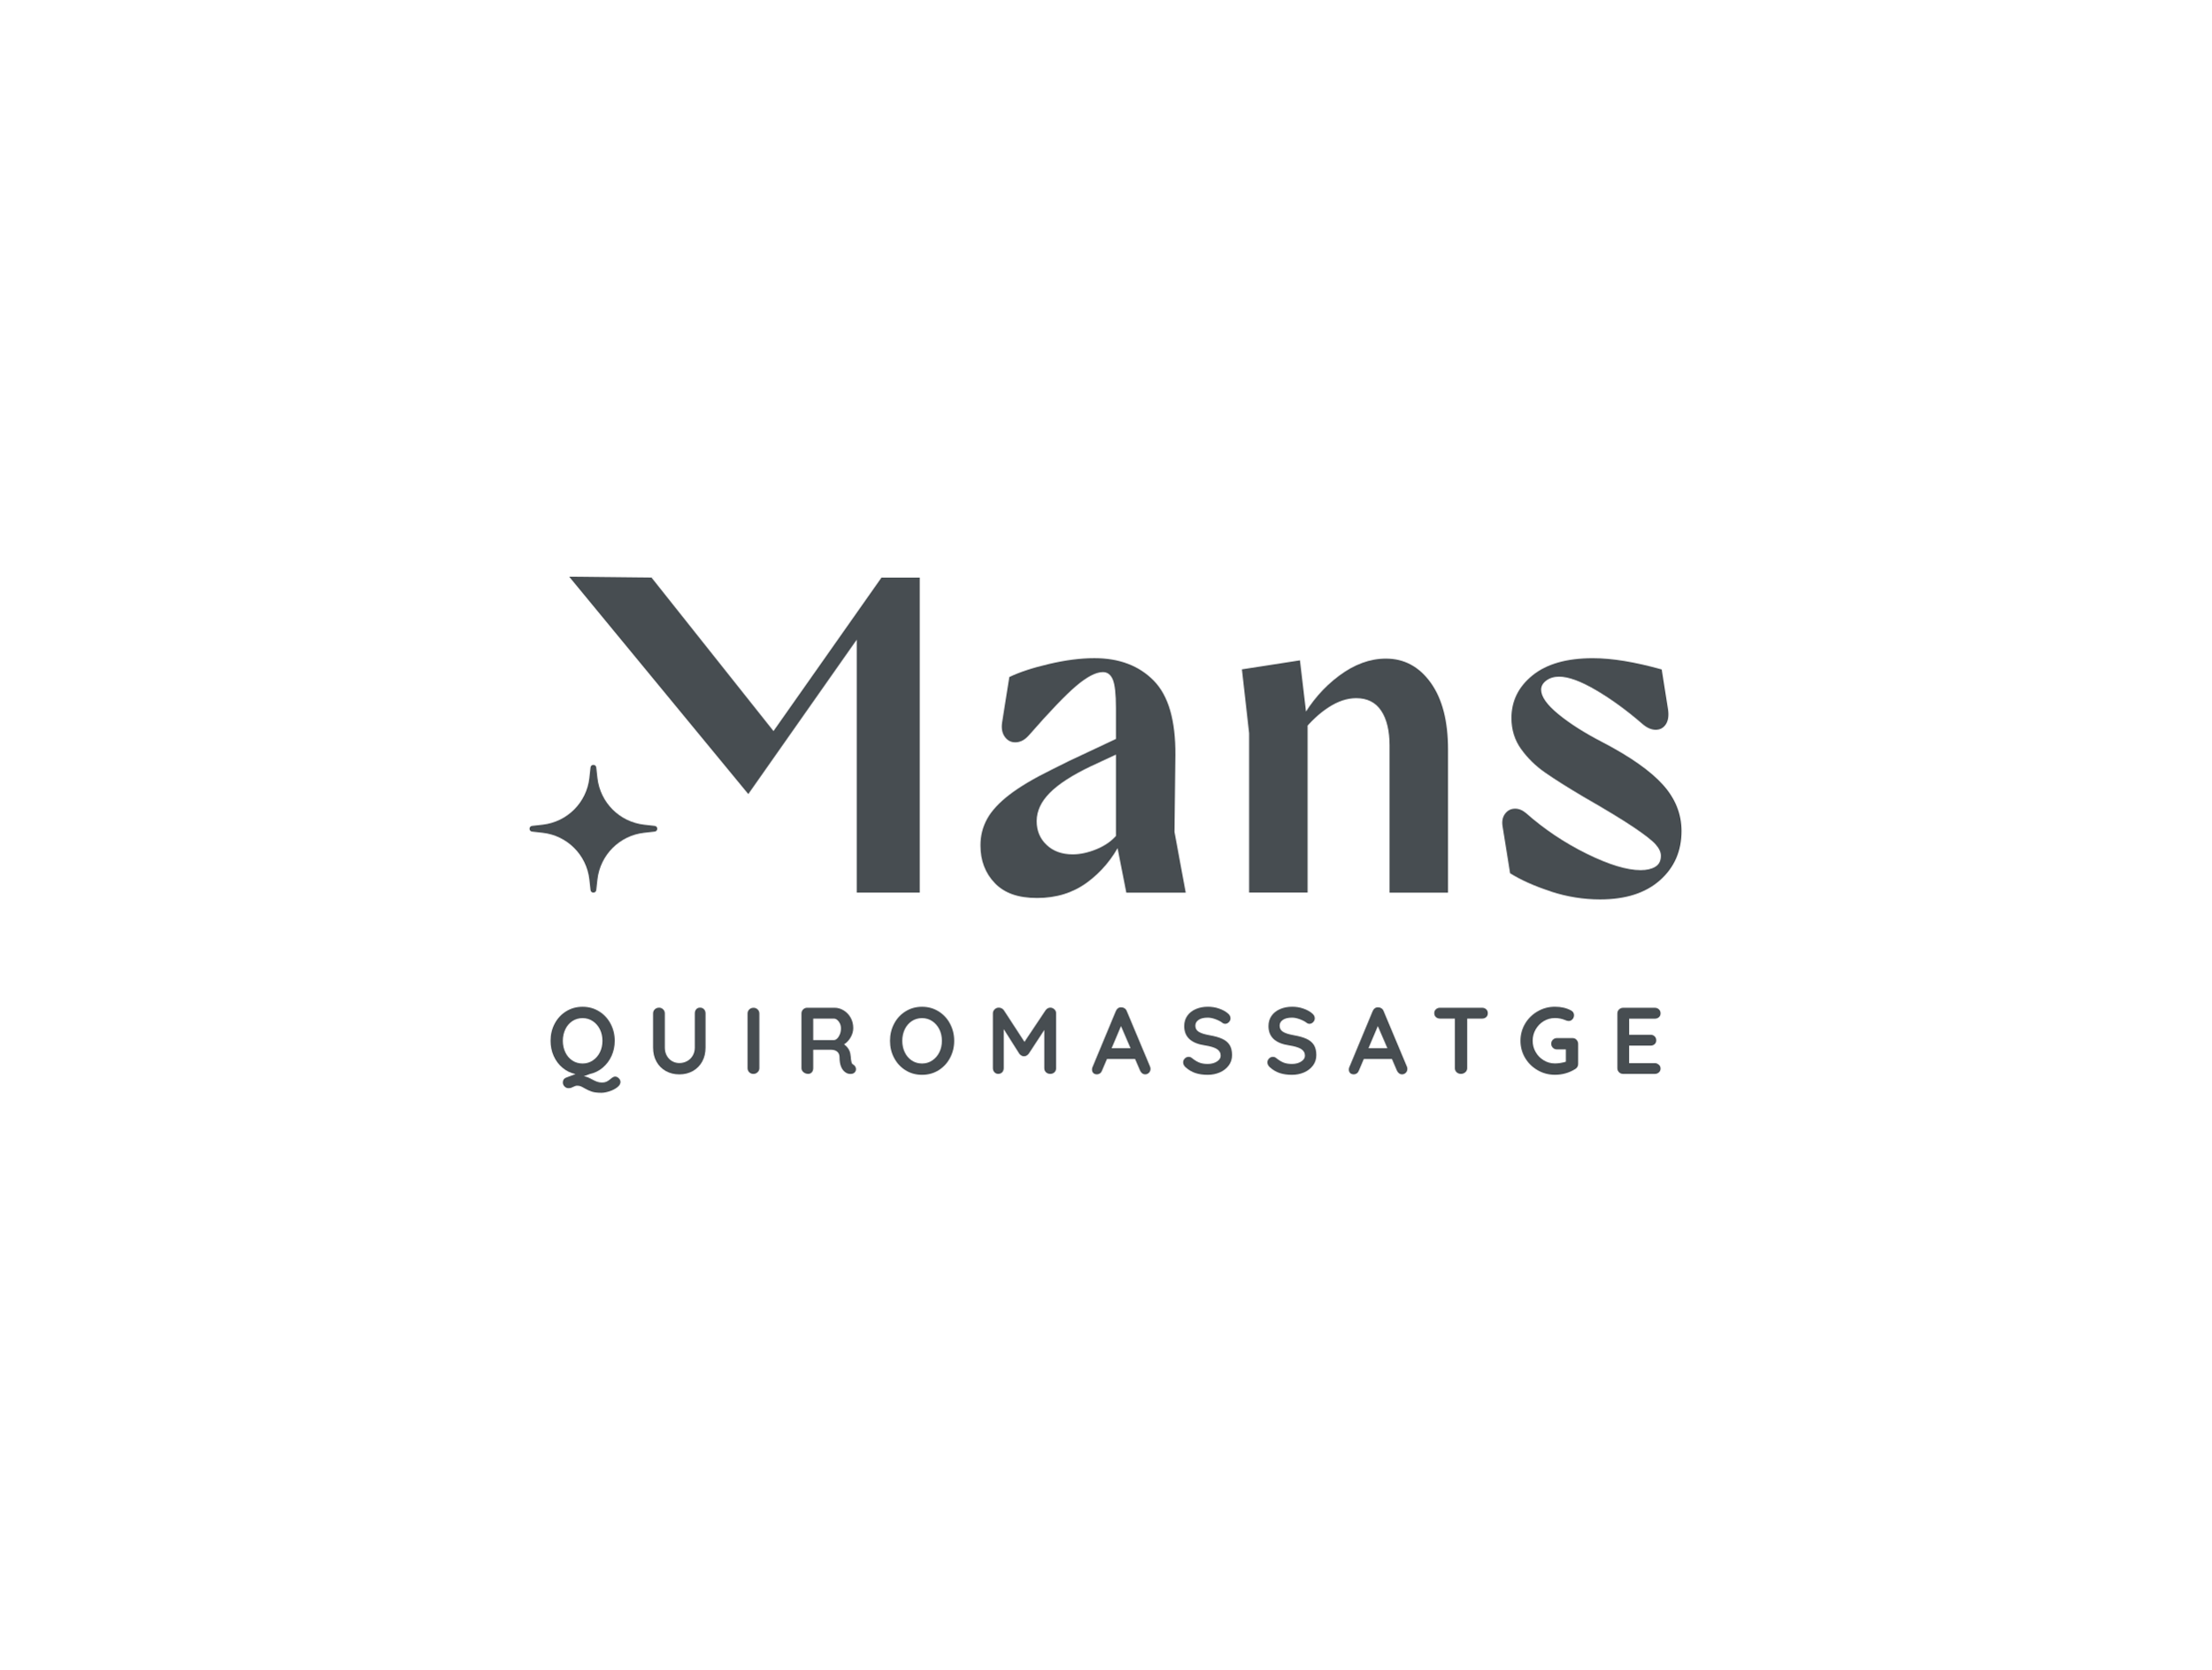
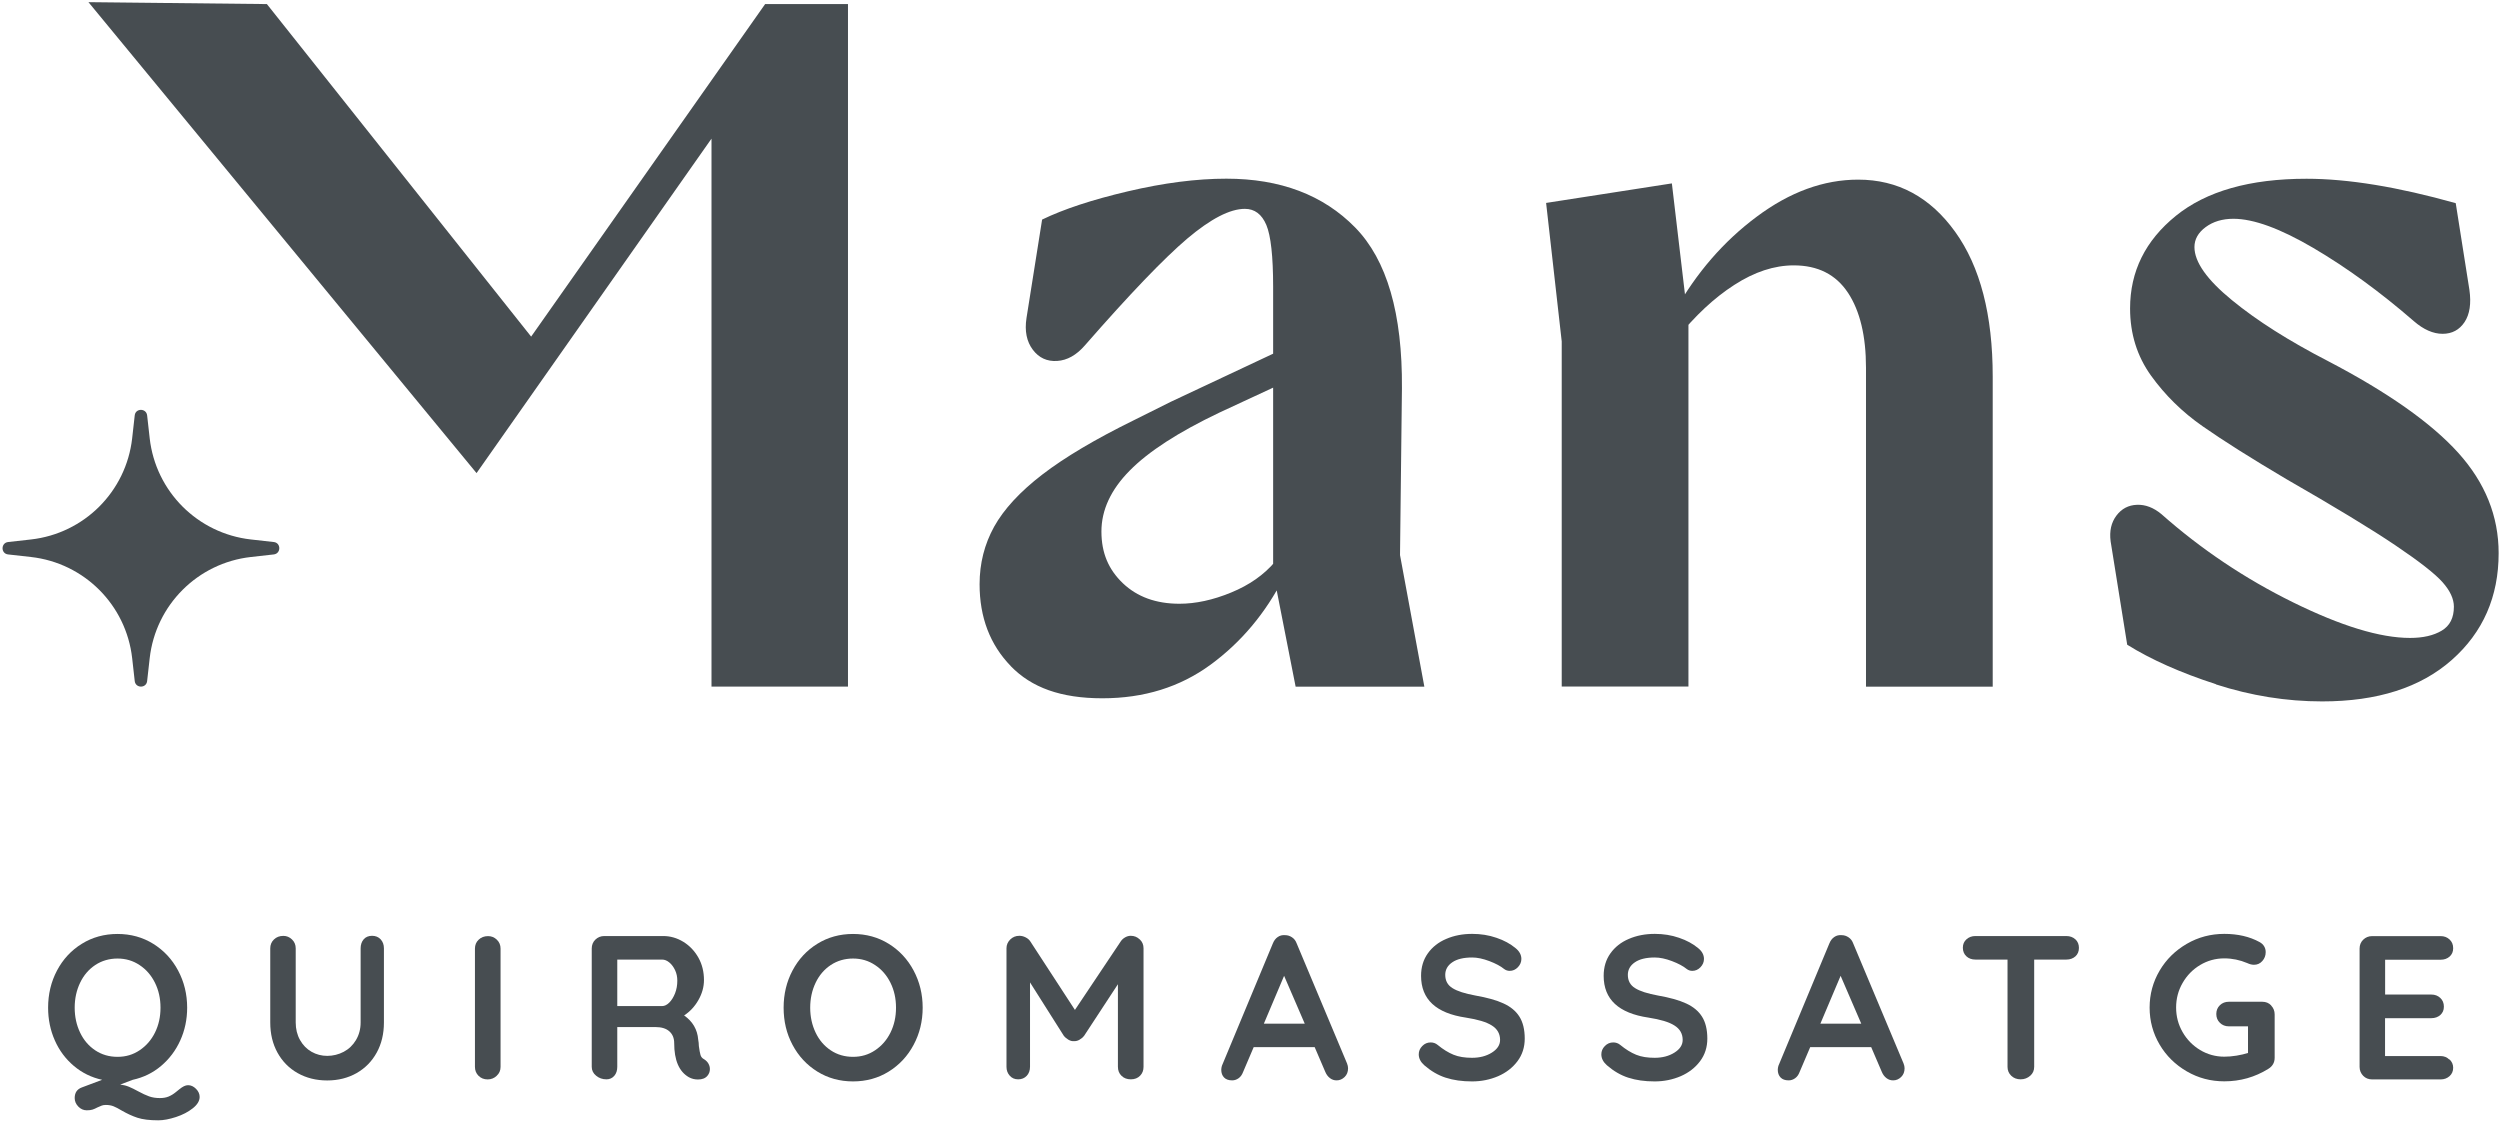
- <svg xmlns="http://www.w3.org/2000/svg" id="Capa_1" data-name="Capa 1" viewBox="0 0 598.46 451.82">
+ <svg xmlns="http://www.w3.org/2000/svg" id="Capa_1" data-name="Capa 1" viewBox="143 155.8 312.3 140.2">
  <g>
    <path d="M231.88,173.12l-29.35,41.78-48.48-58.83,22.29.24,33.01,41.54,29.23-41.54h10.35v85.26h-17.05v-68.45Z" fill="#474d51" />
    <path d="M269.27,239.01c-2.6-2.68-3.9-6.09-3.9-10.23,0-2.6.61-5,1.82-7.19,1.22-2.19,3.23-4.37,6.03-6.52,2.8-2.15,6.59-4.4,11.39-6.76l4.63-2.31,16.32-7.67v4.26l-10.23,4.75c-5.12,2.44-8.85,4.85-11.21,7.25-2.36,2.39-3.53,4.93-3.53,7.61s.89,4.75,2.68,6.46c1.79,1.7,4.14,2.56,7.06,2.56,2.03,0,4.18-.46,6.46-1.4,2.27-.93,4.1-2.21,5.48-3.84l1.1,1.95c-2.27,4.46-5.32,8.1-9.14,10.9-3.82,2.8-8.32,4.2-13.52,4.2s-8.85-1.34-11.45-4.02ZM302.04,227.32v-35.69c0-3.82-.29-6.4-.85-7.73-.57-1.34-1.46-2.01-2.68-2.01-1.87,0-4.26,1.24-7.19,3.71-2.92,2.48-7.19,6.93-12.79,13.34-1.06,1.22-2.21,1.87-3.47,1.95-1.26.08-2.27-.38-3.04-1.4-.77-1.02-1.04-2.34-.79-3.96l1.95-12.3c2.68-1.3,6.25-2.48,10.72-3.53,4.46-1.05,8.57-1.58,12.3-1.58,6.74,0,12.1,2.03,16.08,6.09,3.98,4.06,5.92,10.76,5.85,20.1l-.24,20.83,3.04,16.44h-16.08l-2.8-14.25Z" fill="#474d51" />
    <path d="M338.09,198.45l-1.95-17.3,15.71-2.44,2.07,17.54v45.31h-15.83v-43.12ZM373.84,192.36c-1.5-2.27-3.76-3.41-6.76-3.41-2.44,0-4.91.81-7.43,2.44-2.52,1.62-4.91,3.86-7.19,6.7l-.24-3.41c2.68-4.79,6.09-8.73,10.23-11.81,4.14-3.09,8.36-4.63,12.67-4.63,4.95,0,8.99,2.17,12.12,6.52,3.13,4.35,4.69,10.37,4.69,18.09v38.73h-15.83v-39.83c0-3.98-.75-7.1-2.25-9.38Z" fill="#474d51" />
    <path d="M419.82,241.27c-4.39-1.42-8.08-3.06-11.09-4.93l-2.07-12.91c-.17-1.3.08-2.37.73-3.23s1.5-1.3,2.56-1.34c1.06-.04,2.07.35,3.05,1.16,4.95,4.38,10.43,8.06,16.44,11.02,6.01,2.96,10.88,4.45,14.62,4.45,1.62,0,2.94-.3,3.96-.91,1.02-.61,1.52-1.6,1.52-2.99,0-.97-.47-1.99-1.4-3.04-.93-1.06-2.9-2.6-5.91-4.63-3.01-2.03-7.55-4.79-13.64-8.28-4.39-2.6-7.86-4.79-10.42-6.58-2.56-1.78-4.71-3.9-6.46-6.33-1.75-2.44-2.62-5.24-2.62-8.4,0-4.63,1.91-8.48,5.72-11.57,3.82-3.09,9.26-4.63,16.32-4.63,5.2,0,11.41,1.02,18.64,3.05l1.71,10.84c.24,1.7.04,3.04-.61,4.02-.65.97-1.56,1.46-2.74,1.46s-2.38-.53-3.59-1.58c-4.22-3.66-8.4-6.7-12.55-9.14-4.14-2.43-7.47-3.65-9.99-3.65-1.38,0-2.54.35-3.47,1.04-.93.69-1.4,1.52-1.4,2.49,0,1.87,1.56,4.08,4.69,6.64,3.12,2.56,7.13,5.1,12,7.61,7.47,3.9,12.89,7.72,16.26,11.45,3.37,3.74,5.05,7.92,5.05,12.54,0,5.44-1.95,9.89-5.85,13.34-3.9,3.45-9.3,5.18-16.2,5.18-4.47,0-8.89-.71-13.28-2.13Z" fill="#474d51" />
  </g>
  <path d="M161.38,207.69l.32,2.86c.75,6.65,5.99,11.89,12.64,12.64l2.86.32c.92.1.92,1.44,0,1.55l-2.86.32c-6.65.75-11.89,5.99-12.64,12.64l-.32,2.86c-.1.92-1.44.92-1.55,0l-.32-2.86c-.75-6.65-5.99-11.89-12.64-12.64l-2.86-.32c-.92-.1-.92-1.44,0-1.55l2.86-.32c6.65-.75,11.89-5.99,12.64-12.64l.32-2.86c.1-.92,1.44-.92,1.55,0Z" fill="#474d51" />
  <g>
    <path d="M167.48,291.81c.31.31.46.65.46,1.02,0,.49-.29.97-.86,1.42s-1.27.82-2.1,1.09c-.83.27-1.56.41-2.21.41-1.09,0-1.96-.11-2.6-.32s-1.28-.51-1.93-.88c-.43-.26-.78-.44-1.05-.55-.27-.11-.6-.17-.97-.17-.21,0-.38.03-.51.08-.14.05-.32.13-.54.23-.22.12-.43.21-.61.27-.19.06-.43.09-.72.09-.41,0-.76-.16-1.06-.47s-.45-.67-.45-1.06c0-.67.3-1.11.9-1.33l2.53-.95c-1.33-.29-2.51-.87-3.53-1.73s-1.82-1.92-2.38-3.19c-.56-1.26-.84-2.63-.84-4.09,0-1.69.37-3.24,1.11-4.64s1.77-2.52,3.1-3.34c1.32-.82,2.81-1.23,4.46-1.23s3.14.41,4.46,1.23c1.32.82,2.36,1.93,3.11,3.34.75,1.41,1.13,2.95,1.13,4.64,0,1.47-.29,2.83-.86,4.09-.57,1.26-1.37,2.32-2.4,3.19s-2.21,1.44-3.54,1.73l-1.56.59c.39.05.75.14,1.09.28.33.14.71.32,1.14.56.53.29.99.5,1.38.64.39.14.84.21,1.33.21.43,0,.79-.06,1.1-.19.31-.13.61-.31.9-.55.1-.09.26-.21.46-.37.2-.16.39-.29.56-.37.17-.08.34-.13.51-.13.36,0,.69.15,1,.46ZM153.01,284.8c.45.94,1.08,1.67,1.89,2.21.81.54,1.74.81,2.78.81s1.94-.27,2.76-.82c.82-.55,1.46-1.28,1.92-2.21.46-.93.69-1.96.69-3.11s-.23-2.18-.69-3.11c-.46-.93-1.1-1.67-1.92-2.21-.82-.55-1.74-.82-2.76-.82s-1.96.27-2.78.81c-.81.54-1.44,1.27-1.89,2.21-.45.94-.68,1.98-.68,3.12s.23,2.18.68,3.12Z" fill="#474d51" />
    <path d="M190.55,273.14c.27.29.41.67.41,1.13v9.26c0,1.41-.3,2.67-.9,3.76s-1.43,1.94-2.51,2.56c-1.08.61-2.3.92-3.68.92s-2.61-.31-3.69-.92-1.92-1.47-2.52-2.56-.9-2.34-.9-3.76v-9.26c0-.44.15-.81.46-1.11.31-.3.7-.45,1.18-.45.41,0,.77.15,1.08.45.31.3.46.67.46,1.11v9.26c0,.82.18,1.55.54,2.19s.84,1.13,1.44,1.47,1.26.51,1.96.51,1.42-.17,2.06-.51,1.15-.83,1.53-1.47.58-1.37.58-2.19v-9.26c0-.46.13-.84.38-1.13s.61-.44,1.05-.44.8.15,1.07.44Z" fill="#474d51" />
    <path d="M205.05,290.19c-.32.3-.7.45-1.13.45-.46,0-.84-.15-1.14-.45s-.45-.67-.45-1.11v-14.78c0-.44.15-.82.46-1.11.31-.3.7-.45,1.18-.45.43,0,.79.15,1.1.45.31.3.46.67.46,1.11v14.78c0,.44-.16.82-.49,1.11Z" fill="#474d51" />
    <path d="M231.49,288.66c.13.22.19.45.19.69,0,.31-.1.59-.31.84-.26.31-.65.46-1.18.46-.41,0-.78-.09-1.13-.28-1.23-.7-1.84-2.12-1.84-4.27,0-.61-.2-1.1-.6-1.46-.4-.36-.98-.54-1.73-.54h-4.78v4.96c0,.46-.12.84-.37,1.13-.25.29-.58.44-.98.44-.5,0-.93-.15-1.29-.45-.37-.3-.55-.67-.55-1.11v-14.78c0-.44.15-.82.45-1.11s.67-.45,1.11-.45h7.37c.89,0,1.72.24,2.51.72.78.48,1.41,1.14,1.88,1.97.47.84.7,1.77.7,2.81,0,.85-.23,1.68-.69,2.49-.46.81-1.06,1.45-1.79,1.93,1.07.75,1.66,1.76,1.76,3.02.05.27.08.54.08.79.07.53.14.91.21,1.14s.22.41.46.53c.22.14.4.32.53.54ZM226.61,281.04c.29-.29.53-.68.72-1.16.19-.49.28-1.01.28-1.57,0-.48-.09-.92-.28-1.32-.19-.4-.43-.72-.72-.96-.29-.24-.59-.36-.9-.36h-5.6v5.81h5.6c.31,0,.61-.15.9-.44Z" fill="#474d51" />
    <path d="M257.13,286.32c-.75,1.41-1.79,2.52-3.11,3.34-1.32.82-2.81,1.23-4.46,1.23s-3.14-.41-4.46-1.23c-1.32-.82-2.35-1.93-3.1-3.34s-1.11-2.95-1.11-4.64.37-3.24,1.11-4.64,1.77-2.52,3.1-3.34c1.32-.82,2.81-1.23,4.46-1.23s3.14.41,4.46,1.23c1.32.82,2.36,1.93,3.11,3.34.75,1.41,1.13,2.95,1.13,4.64s-.38,3.24-1.13,4.64ZM254.24,278.57c-.46-.93-1.1-1.67-1.92-2.21-.82-.55-1.74-.82-2.76-.82s-1.96.27-2.78.81c-.81.54-1.44,1.27-1.89,2.21-.45.94-.68,1.98-.68,3.12s.23,2.18.68,3.12c.45.94,1.08,1.67,1.89,2.21.81.54,1.74.81,2.78.81s1.94-.27,2.76-.82c.82-.55,1.46-1.28,1.92-2.21.46-.93.69-1.96.69-3.11s-.23-2.18-.69-3.11Z" fill="#474d51" />
    <path d="M285.38,273.15c.32.3.47.67.47,1.11v14.81c0,.44-.14.82-.43,1.11-.29.3-.68.45-1.15.45s-.87-.14-1.17-.44c-.3-.29-.45-.66-.45-1.13v-10.31l-4.22,6.44c-.17.21-.37.37-.59.5s-.45.18-.69.17c-.22.02-.44-.04-.67-.17s-.42-.29-.59-.5l-4.22-6.67v10.54c0,.46-.14.84-.41,1.13-.27.29-.63.44-1.07.44s-.78-.15-1.05-.45c-.27-.3-.41-.67-.41-1.11v-14.81c0-.43.16-.79.47-1.1.32-.31.69-.46,1.14-.46.26,0,.51.06.77.19s.45.29.59.5l5.58,8.57,5.73-8.57c.14-.21.32-.37.55-.5.23-.13.46-.19.7-.19.43,0,.8.15,1.11.45Z" fill="#474d51" />
    <path d="M311.4,289.25c0,.44-.14.81-.43,1.09-.29.28-.62.42-1,.42-.31,0-.58-.09-.83-.28-.25-.19-.44-.44-.58-.77l-1.33-3.1h-7.62l-1.33,3.12c-.12.32-.3.58-.55.76-.25.18-.52.27-.81.27-.44,0-.78-.12-1.01-.36-.23-.24-.35-.56-.35-.97,0-.15.03-.31.08-.49l6.37-15.3c.14-.34.34-.61.61-.79.27-.19.58-.26.92-.23.31,0,.59.09.86.27.27.18.46.43.58.76l6.29,14.99c.09.22.13.43.13.61ZM300.87,283.68h5.12l-2.58-5.98-2.53,5.98Z" fill="#474d51" />
    <path d="M323.61,290.43c-.96-.31-1.85-.83-2.69-1.56-.46-.41-.69-.86-.69-1.36,0-.39.14-.74.44-1.04.29-.3.64-.45,1.05-.45.32,0,.62.1.87.31.68.56,1.35.97,1.99,1.23s1.41.38,2.3.38c.96,0,1.78-.21,2.47-.64.69-.43,1.04-.96,1.04-1.59,0-.77-.34-1.37-1.02-1.8-.68-.44-1.77-.76-3.25-.99-3.73-.55-5.6-2.28-5.6-5.22,0-1.08.28-2.01.84-2.8.56-.79,1.33-1.4,2.3-1.81.97-.42,2.05-.63,3.25-.63,1.07,0,2.08.16,3.03.49.95.32,1.73.75,2.37,1.28.49.39.74.85.74,1.36,0,.39-.15.74-.44,1.04s-.63.45-1.02.45c-.26,0-.49-.08-.69-.23-.44-.36-1.06-.69-1.85-.99-.79-.3-1.51-.45-2.14-.45-1.08,0-1.91.2-2.49.6-.59.4-.88.93-.88,1.57,0,.73.3,1.29.91,1.66.6.38,1.55.68,2.85.92,1.47.26,2.64.58,3.52.99.88.4,1.54.95,1.98,1.64.44.69.67,1.61.67,2.75,0,1.07-.3,2.02-.91,2.83-.61.81-1.41,1.43-2.42,1.87-1.01.43-2.09.65-3.25.65-1.23,0-2.32-.15-3.27-.46Z" fill="#474d51" />
    <path d="M346.42,290.43c-.96-.31-1.85-.83-2.69-1.56-.46-.41-.69-.86-.69-1.36,0-.39.14-.74.44-1.04.29-.3.64-.45,1.05-.45.32,0,.62.1.87.31.68.56,1.35.97,1.99,1.23s1.41.38,2.3.38c.96,0,1.78-.21,2.47-.64.69-.43,1.04-.96,1.04-1.59,0-.77-.34-1.37-1.02-1.8-.68-.44-1.77-.76-3.25-.99-3.73-.55-5.6-2.28-5.6-5.22,0-1.08.28-2.01.84-2.8.56-.79,1.33-1.4,2.3-1.81.97-.42,2.05-.63,3.25-.63,1.07,0,2.08.16,3.03.49.95.32,1.73.75,2.37,1.28.49.39.74.85.74,1.36,0,.39-.15.74-.44,1.04s-.63.45-1.02.45c-.26,0-.49-.08-.69-.23-.44-.36-1.06-.69-1.85-.99-.79-.3-1.51-.45-2.14-.45-1.08,0-1.91.2-2.49.6-.59.4-.88.93-.88,1.57,0,.73.3,1.29.91,1.66.6.38,1.55.68,2.85.92,1.47.26,2.64.58,3.52.99.88.4,1.54.95,1.98,1.64.44.69.67,1.61.67,2.75,0,1.07-.3,2.02-.91,2.83-.61.81-1.41,1.43-2.42,1.87-1.01.43-2.09.65-3.25.65-1.23,0-2.32-.15-3.27-.46Z" fill="#474d51" />
    <path d="M380.92,289.25c0,.44-.14.81-.43,1.09-.29.28-.62.42-1,.42-.31,0-.58-.09-.83-.28-.25-.19-.44-.44-.58-.77l-1.33-3.1h-7.62l-1.33,3.12c-.12.32-.3.58-.55.76-.25.18-.52.27-.81.27-.44,0-.78-.12-1.01-.36-.23-.24-.35-.56-.35-.97,0-.15.03-.31.08-.49l6.37-15.3c.14-.34.34-.61.61-.79.27-.19.58-.26.92-.23.31,0,.59.09.86.27.27.18.46.43.58.76l6.29,14.99c.09.22.13.43.13.61ZM370.39,283.68h5.12l-2.58-5.98-2.53,5.98Z" fill="#474d51" />
    <path d="M402.26,273.14c.29.27.44.63.44,1.07s-.15.8-.44,1.06c-.29.26-.67.4-1.13.4h-4.02v13.4c0,.44-.16.82-.49,1.11s-.73.45-1.2.45-.87-.15-1.18-.45c-.31-.3-.46-.67-.46-1.11v-13.4h-4.01c-.46,0-.84-.14-1.13-.41-.29-.27-.44-.63-.44-1.07s.15-.78.45-1.05c.3-.27.67-.41,1.11-.41h11.36c.46,0,.84.14,1.13.41Z" fill="#474d51" />
    <path d="M426.71,281.41c.29.3.44.67.44,1.11v5.42c0,.6-.27,1.06-.79,1.38-1.67,1.04-3.51,1.56-5.5,1.56-1.69,0-3.25-.41-4.68-1.24-1.43-.83-2.57-1.94-3.4-3.35s-1.25-2.95-1.25-4.62.42-3.21,1.25-4.62,1.97-2.52,3.4-3.35c1.43-.83,2.99-1.24,4.68-1.24s3.16.34,4.4,1.02c.26.14.45.32.58.54s.19.46.19.72c0,.43-.14.8-.42,1.11-.28.32-.63.47-1.04.47-.26,0-.54-.07-.84-.21-.92-.39-1.88-.59-2.87-.59-1.09,0-2.1.28-3.02.83-.92.55-1.65,1.3-2.19,2.24s-.81,1.96-.81,3.07.27,2.13.81,3.07,1.27,1.68,2.19,2.24c.92.55,1.93.83,3.02.83.48,0,.99-.04,1.53-.13s1.02-.2,1.43-.33v-3.33h-2.4c-.44,0-.82-.15-1.11-.44-.3-.29-.45-.66-.45-1.1s.15-.81.45-1.1c.3-.29.67-.43,1.11-.43h4.19c.44,0,.81.15,1.1.45Z" fill="#474d51" />
    <path d="M449,288.14c.3.3.45.64.45,1.04,0,.43-.15.78-.45,1.05-.3.27-.67.41-1.11.41h-8.57c-.44,0-.82-.15-1.11-.45s-.45-.67-.45-1.11v-14.78c0-.44.15-.82.45-1.11s.67-.45,1.11-.45h8.57c.44,0,.81.14,1.11.42.3.28.45.64.45,1.09s-.15.77-.44,1.04c-.29.26-.67.4-1.13.4h-6.93v4.35h5.78c.44,0,.81.14,1.11.42.3.28.45.64.45,1.09s-.15.77-.44,1.04c-.29.26-.67.4-1.13.4h-5.78v4.73h6.93c.44,0,.81.15,1.11.45Z" fill="#474d51" />
  </g>
</svg>
